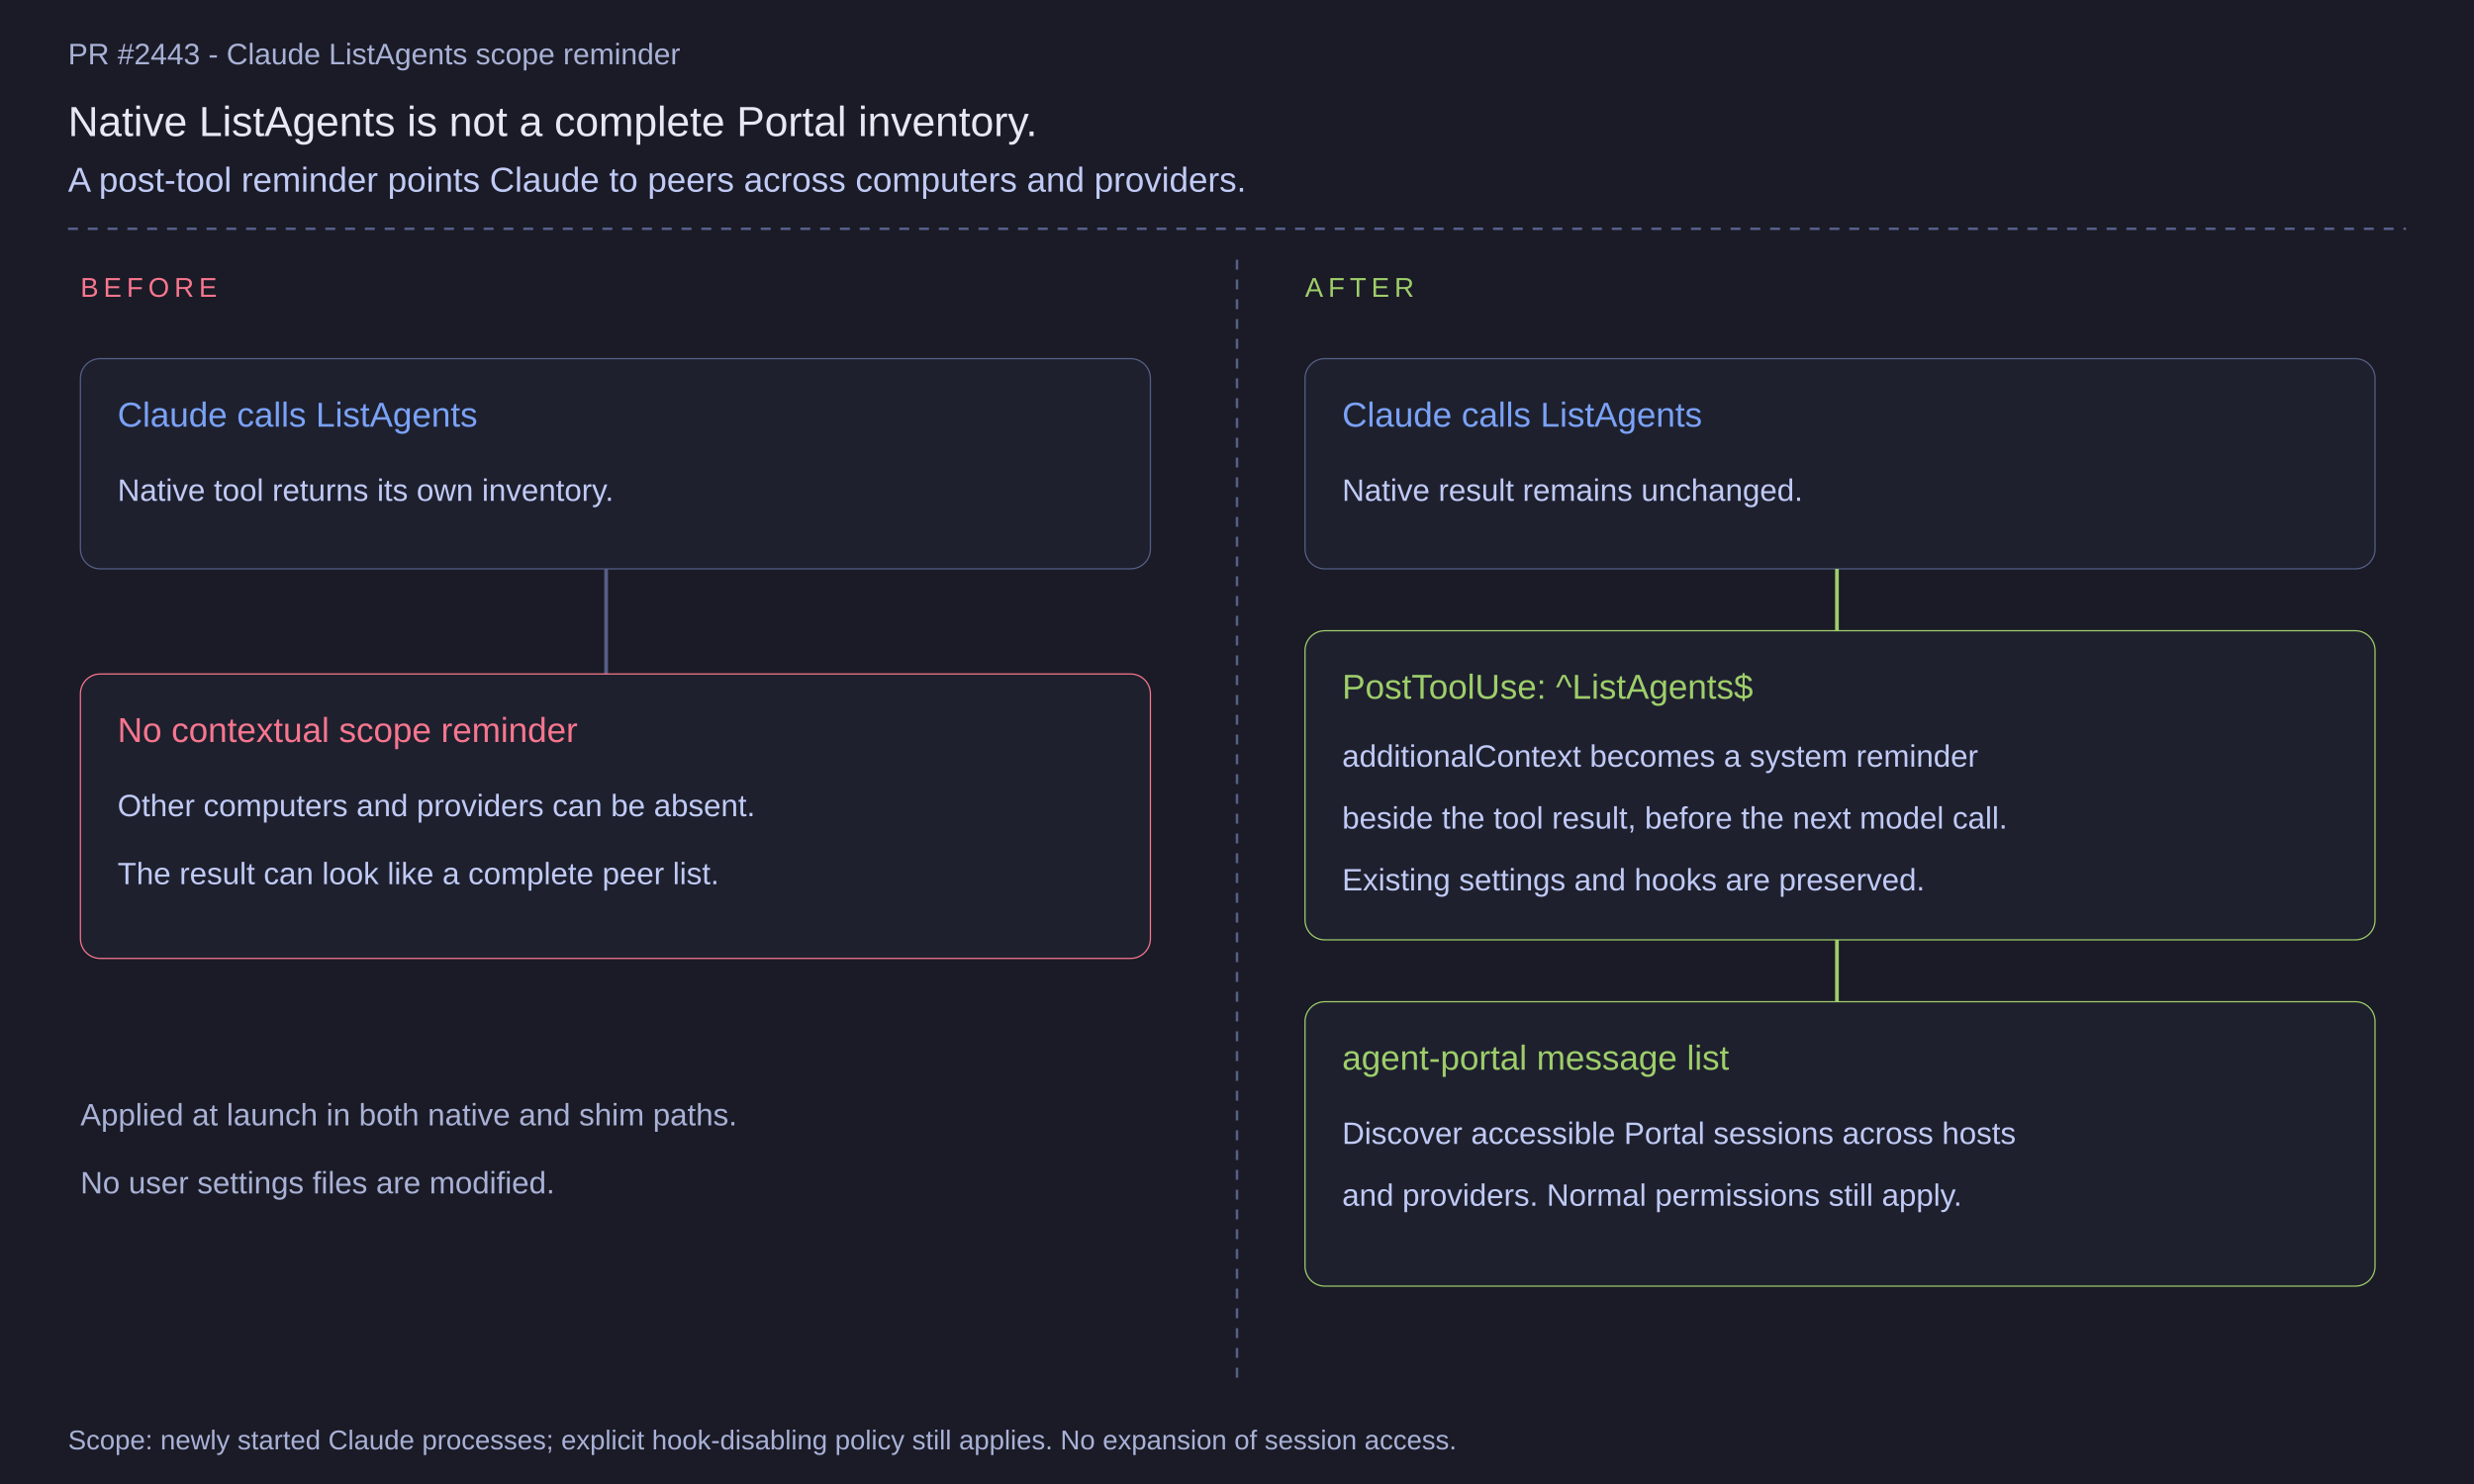
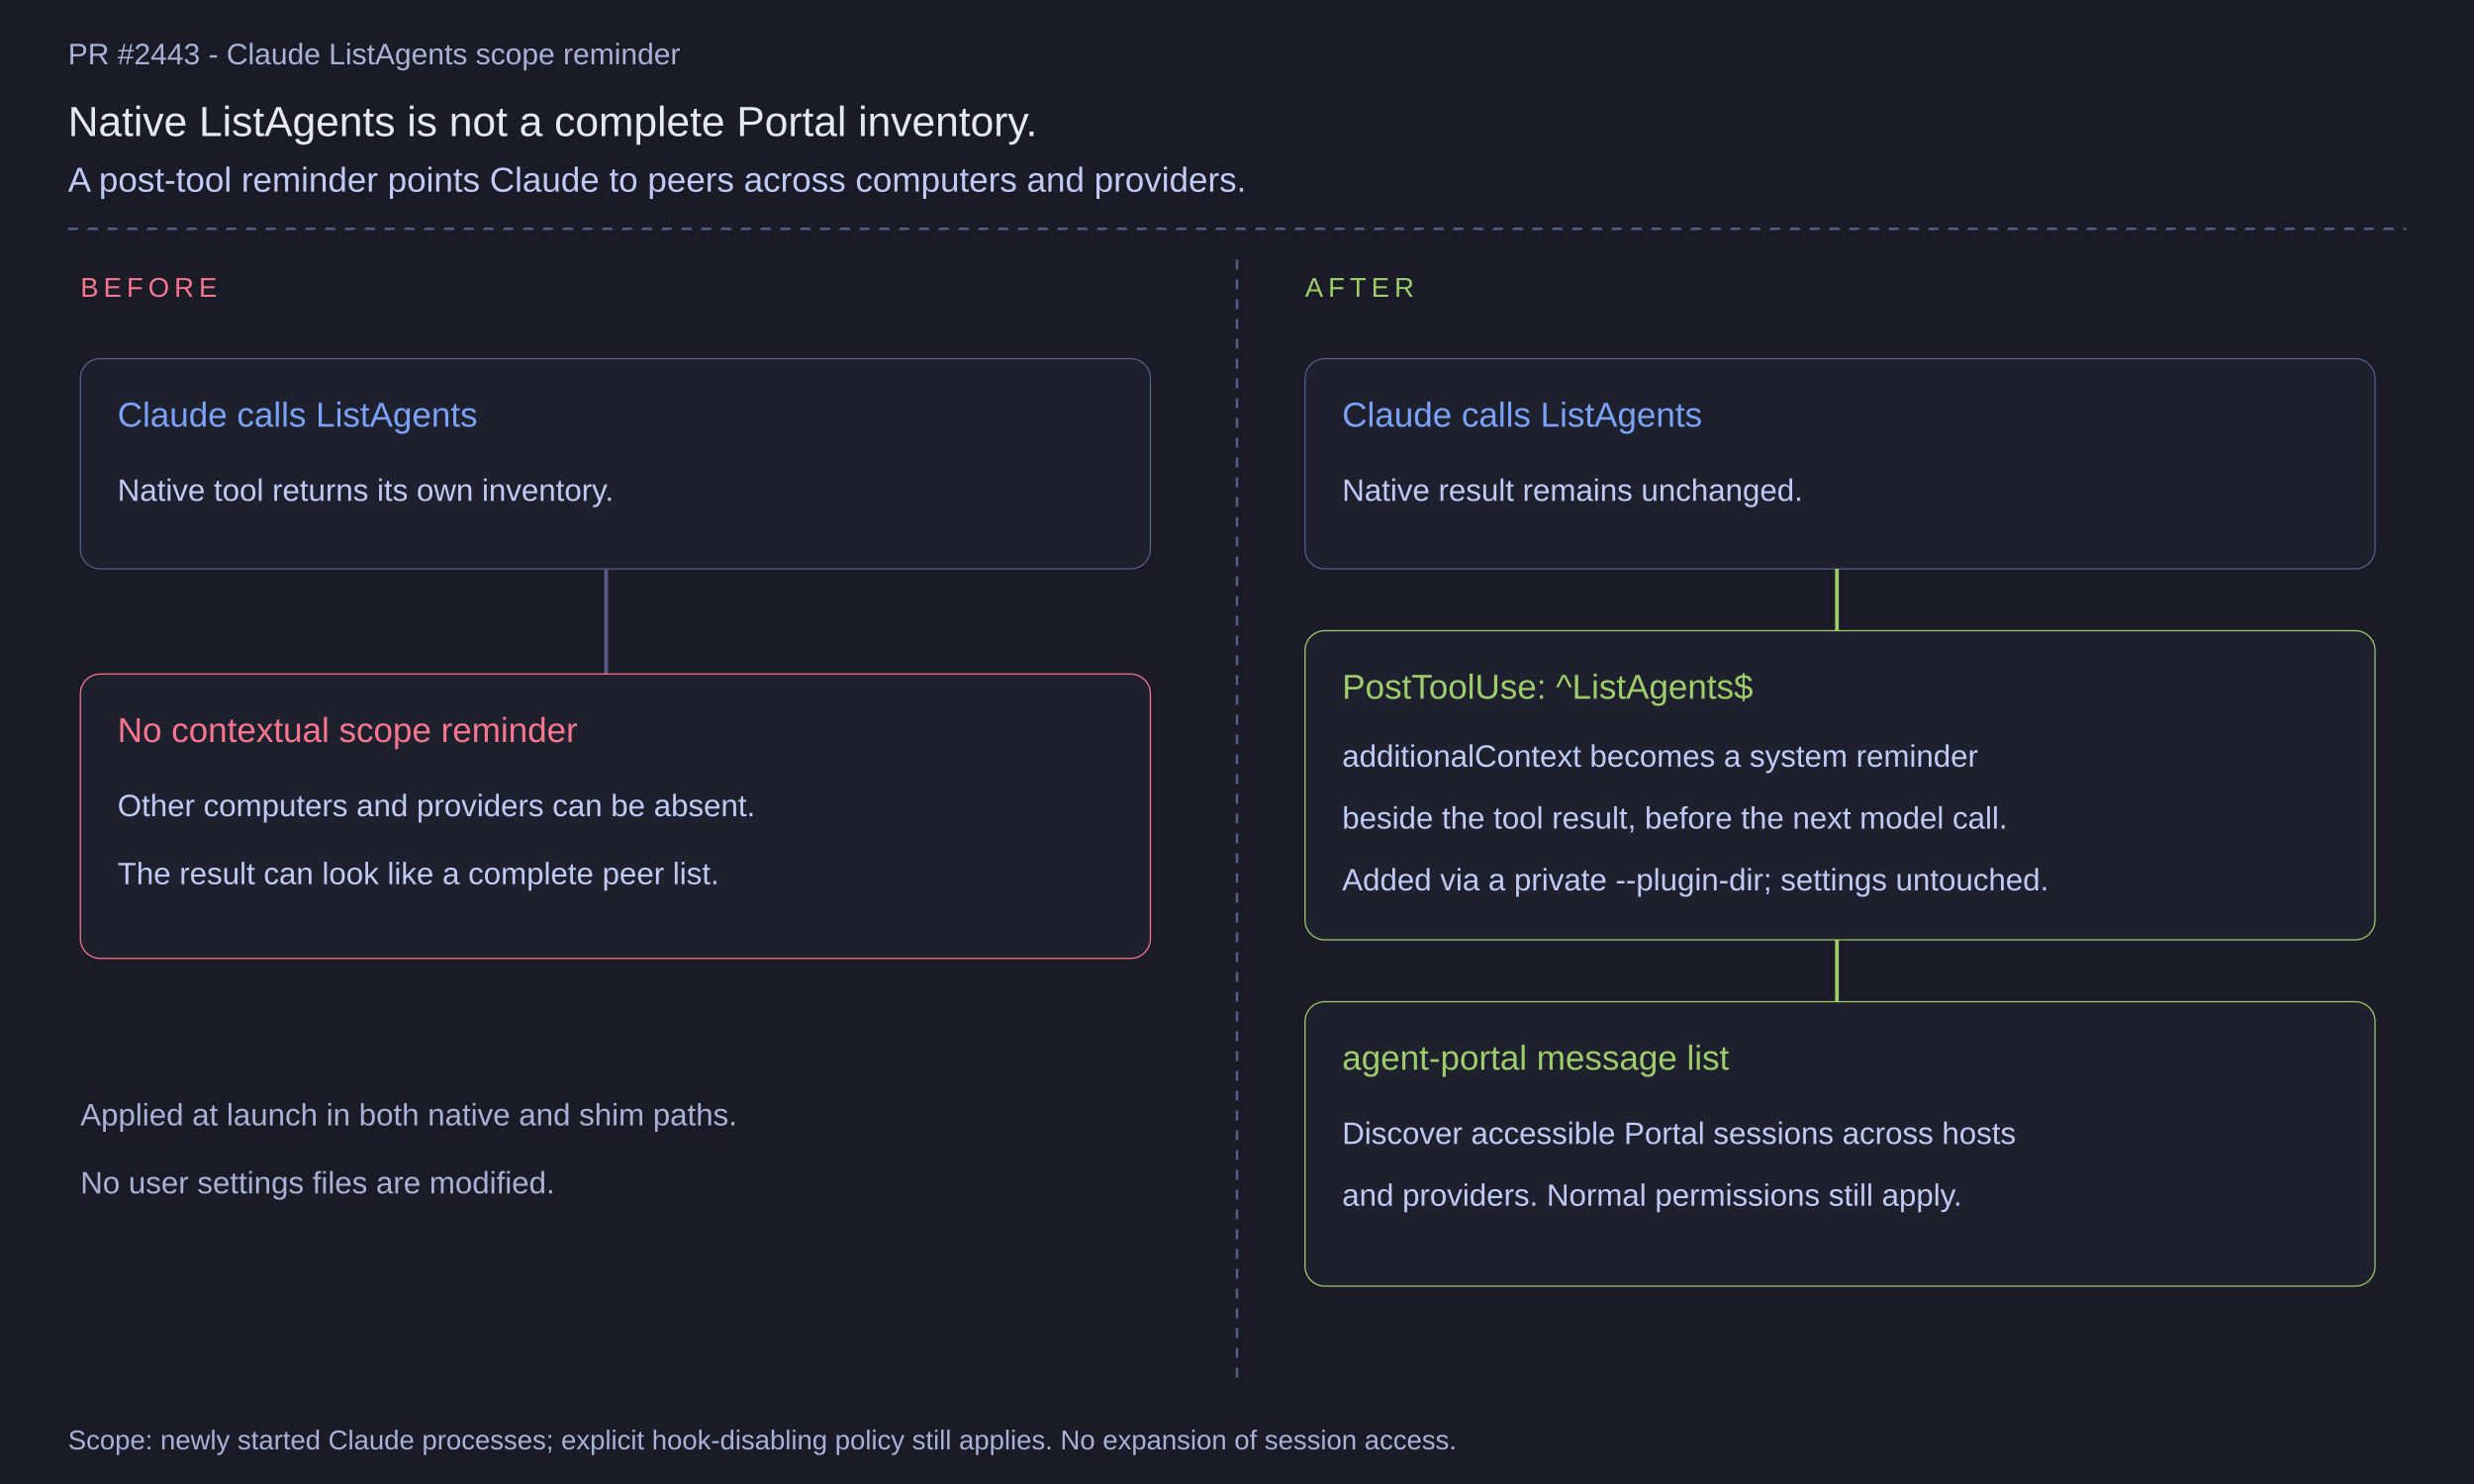
<svg xmlns="http://www.w3.org/2000/svg" width="2000" height="1200" viewBox="0 0 2000 1200">
  <rect width="2000" height="1200" fill="#1a1b26" />
  <g font-family="Arial, sans-serif" fill="#c0caf5">
    <text x="55" y="52" font-size="24" fill="#a9b1d6">PR #2443 - Claude ListAgents scope reminder</text>
    <text x="55" y="110" font-size="34" fill="#e6e9f5">Native ListAgents is not a complete Portal inventory.</text>
    <text x="55" y="155" font-size="28">A post-tool reminder points Claude to peers across computers and providers.</text>
    <path d="M55 185H1945 M1000 210V1120" stroke="#565f89" stroke-width="2" stroke-dasharray="8 8" />
    <text x="65" y="240" font-size="22" fill="#f7768e" letter-spacing="4">BEFORE</text>
    <text x="1055" y="240" font-size="22" fill="#9ece6a" letter-spacing="4">AFTER</text>
    <rect x="65" y="290" width="865" height="170" rx="16" fill="#1e202e" stroke="#565f89" />
    <text x="95" y="345" font-size="28" fill="#7aa2f7">Claude calls ListAgents</text>
    <text x="95" y="405" font-size="25">Native tool returns its own inventory.</text>
    <path d="M490 460V545" stroke="#565f89" stroke-width="3" />
    <rect x="65" y="545" width="865" height="230" rx="16" fill="#1e202e" stroke="#f7768e" />
    <text x="95" y="600" font-size="28" fill="#f7768e">No contextual scope reminder</text>
    <text x="95" y="660" font-size="25">Other computers and providers can be absent.</text>
    <text x="95" y="715" font-size="25">The result can look like a complete peer list.</text>
    <rect x="1055" y="290" width="865" height="170" rx="16" fill="#1e202e" stroke="#565f89" />
    <text x="1085" y="345" font-size="28" fill="#7aa2f7">Claude calls ListAgents</text>
    <text x="1085" y="405" font-size="25">Native result remains unchanged.</text>
    <path d="M1485 460V510" stroke="#9ece6a" stroke-width="3" />
    <rect x="1055" y="510" width="865" height="250" rx="16" fill="#1e202e" stroke="#9ece6a" />
    <text x="1085" y="565" font-size="28" fill="#9ece6a">PostToolUse: ^ListAgents$</text>
    <text x="1085" y="620" font-size="25">additionalContext becomes a system reminder</text>
    <text x="1085" y="670" font-size="25">beside the tool result, before the next model call.</text>
-     <text x="1085" y="720" font-size="25">Existing settings and hooks are preserved.</text>
+     <text x="1085" y="720" font-size="25">Added via a private --plugin-dir; settings untouched.</text>
    <path d="M1485 760V810" stroke="#9ece6a" stroke-width="3" />
    <rect x="1055" y="810" width="865" height="230" rx="16" fill="#1e202e" stroke="#9ece6a" />
    <text x="1085" y="865" font-size="28" fill="#9ece6a">agent-portal message list</text>
    <text x="1085" y="925" font-size="25">Discover accessible Portal sessions across hosts</text>
    <text x="1085" y="975" font-size="25">and providers. Normal permissions still apply.</text>
    <text x="65" y="910" font-size="25" fill="#a9b1d6">Applied at launch in both native and shim paths.</text>
    <text x="65" y="965" font-size="25" fill="#a9b1d6">No user settings files are modified.</text>
    <text x="55" y="1172" font-size="22" fill="#a9b1d6">Scope: newly started Claude processes; explicit hook-disabling policy still applies. No expansion of session access.</text>
  </g>
</svg>
